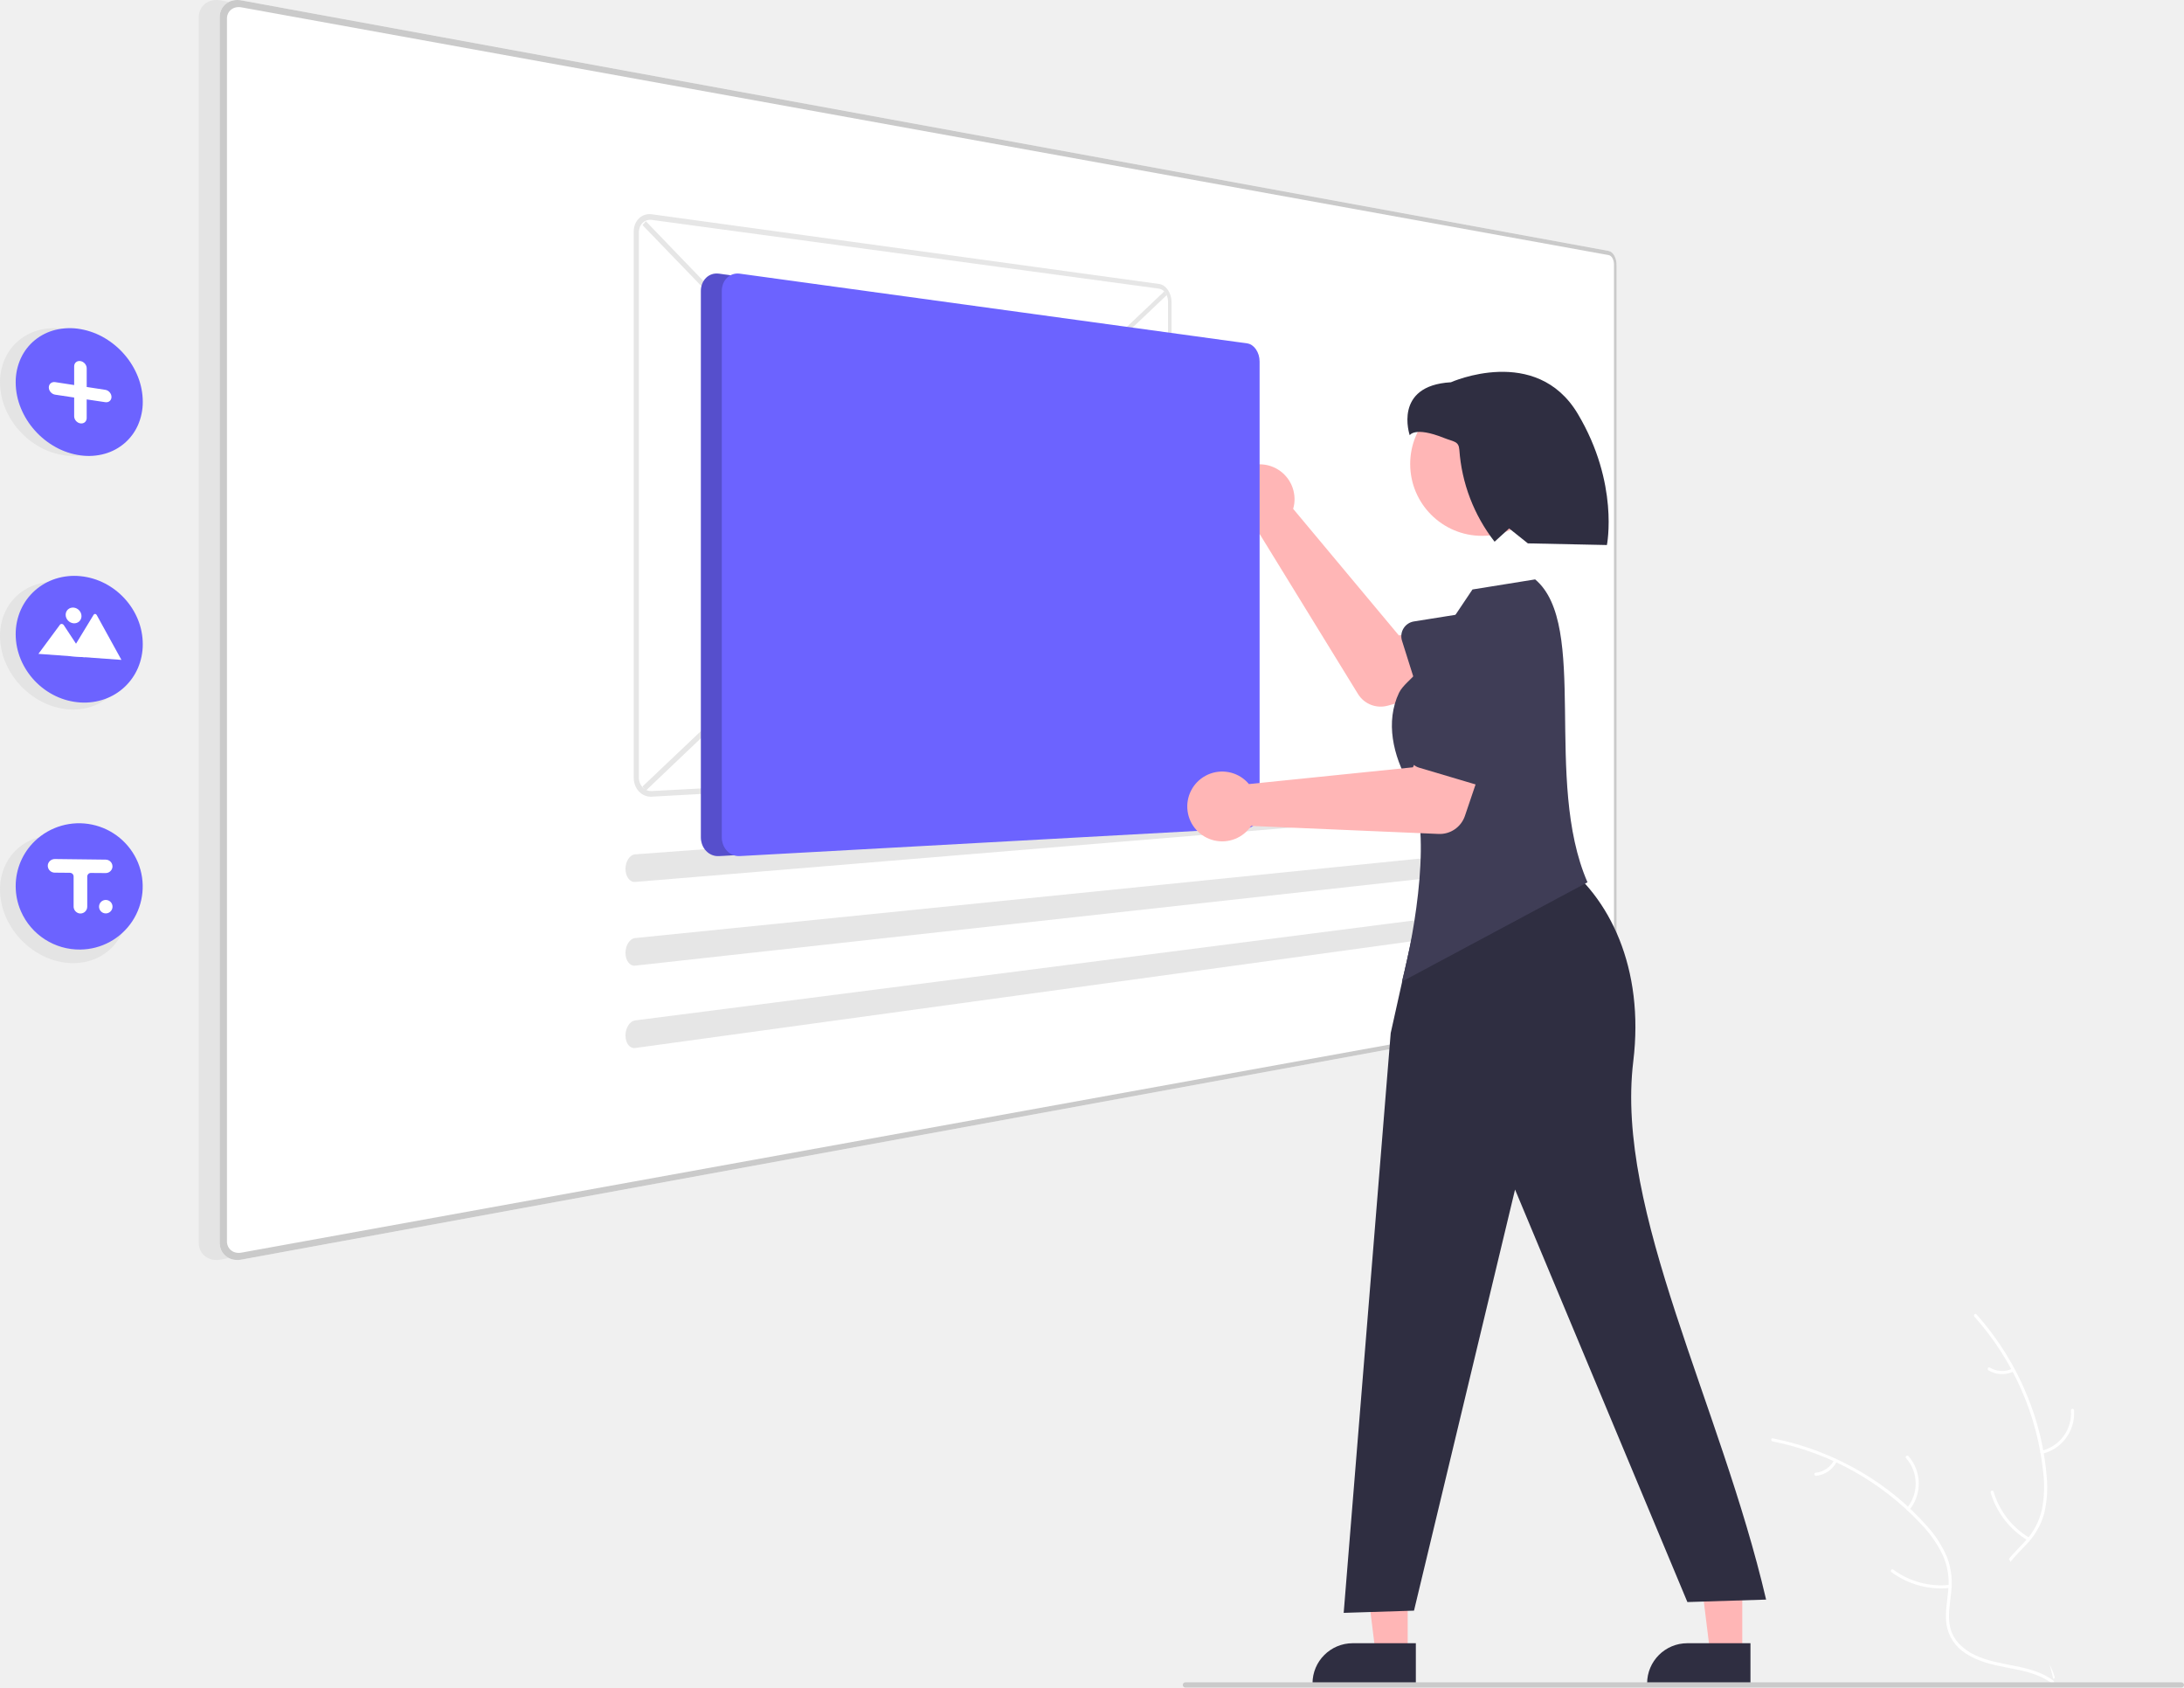
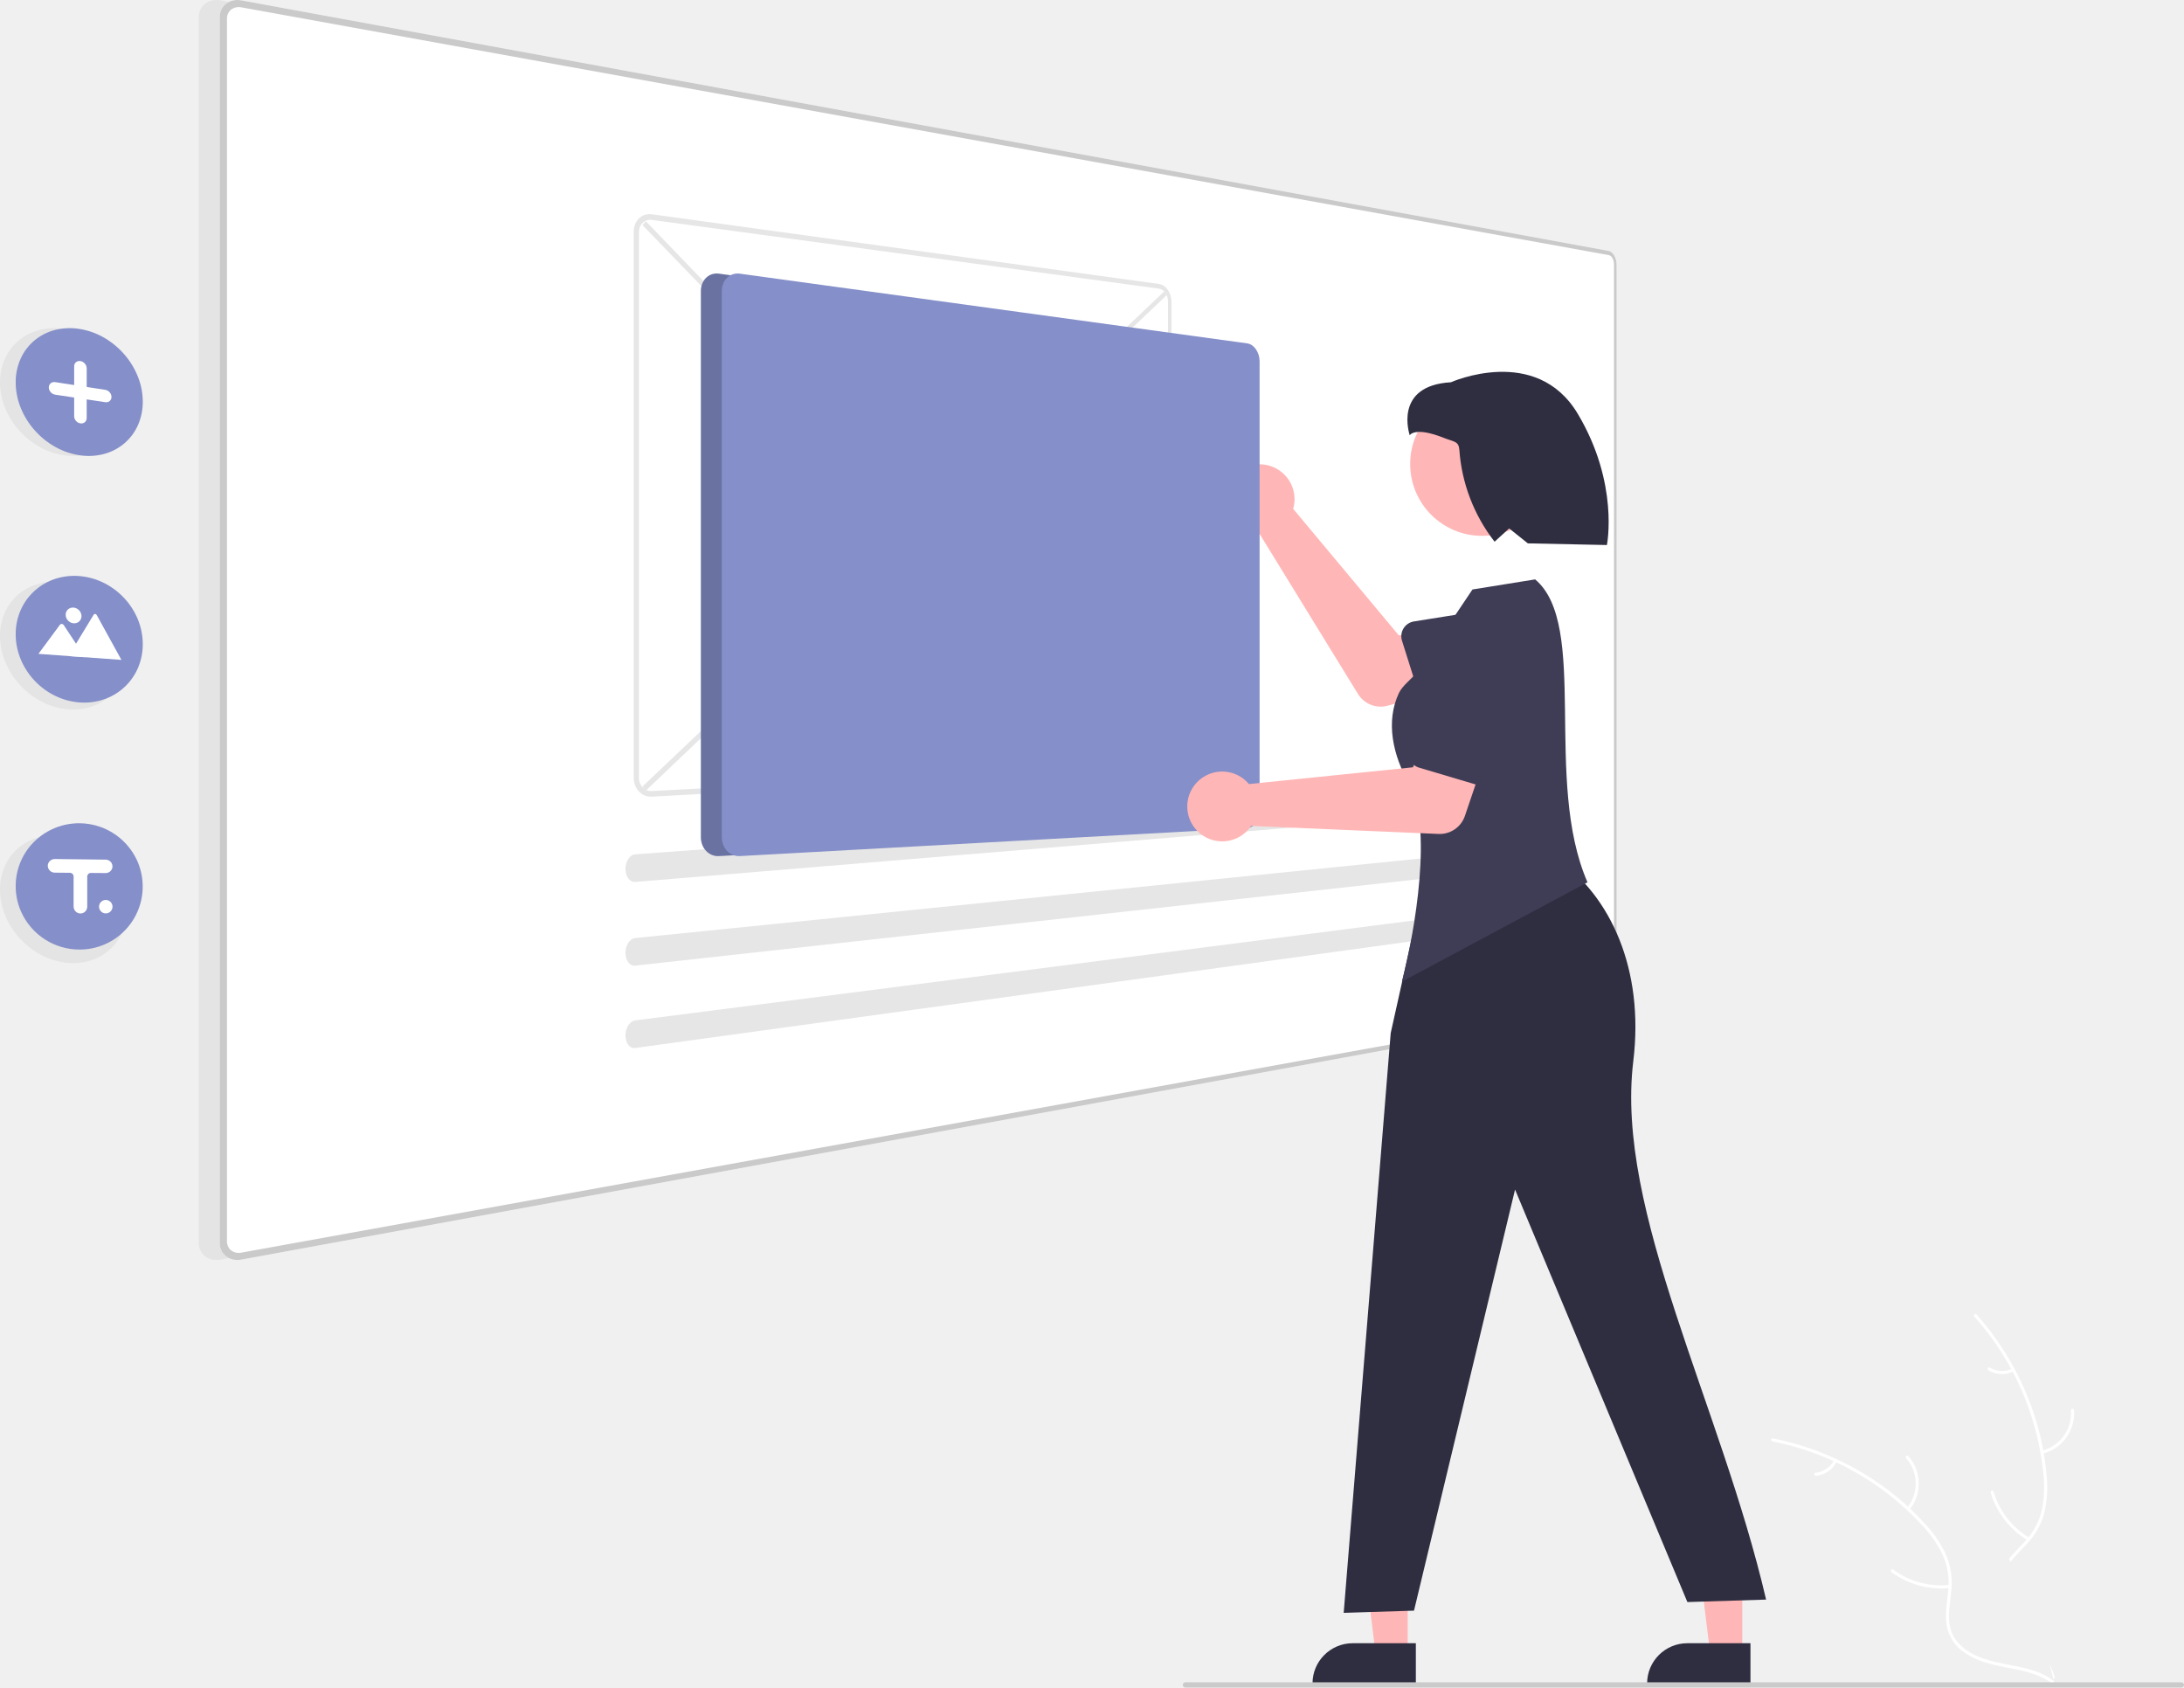
<svg xmlns="http://www.w3.org/2000/svg" data-name="Layer 1" width="835.459" height="645.47" viewBox="0 0 835.459 645.47">
  <path d="M983.112,692.03c-3.318-26.678-19.851-52.964-45.294-61.646a123.863,123.863,0,0,1-.006,85.04c-3.91,10.575-9.359,21.93-5.682,32.589,2.288,6.632,7.886,11.706,14.142,14.878,6.257,3.173,13.202,4.685,20.059,6.167l1.35,1.116C978.566,745.594,986.429,718.708,983.112,692.03Z" transform="translate(-182.2707 -127.2652)" fill="#f0f0f0" />
  <path d="M937.565,630.889a105.87,105.87,0,0,1,26.319,59.583,45.591,45.591,0,0,1-.519,14.275,26.149,26.149,0,0,1-6.503,12.128c-2.931,3.221-6.303,6.175-8.4,10.052a16.011,16.011,0,0,0-.782,13.071c1.852,5.311,5.501,9.64,9.218,13.749,4.126,4.563,8.484,9.236,10.238,15.285.213.733,1.337.36,1.125-.371-3.051-10.524-13.268-16.502-18.14-25.981-2.273-4.423-3.228-9.558-1.096-14.227,1.864-4.083,5.338-7.133,8.334-10.368a27.903,27.903,0,0,0,6.801-11.622,42.148,42.148,0,0,0,1.066-14.203,102.712,102.712,0,0,0-7.502-31.213,107.747,107.747,0,0,0-19.374-31.048c-.507-.567-1.287.325-.784.889Z" transform="translate(-182.2707 -127.2652)" fill="#fff" />
  <path d="M963.565,683.302a15.884,15.884,0,0,0,12.091-16.639c-.06-.76-1.244-.702-1.184.059a14.708,14.708,0,0,1-11.279,15.455c-.742.176-.366,1.3.371,1.125Z" transform="translate(-182.2707 -127.2652)" fill="#fff" />
  <path d="M958.563,715.438a30.615,30.615,0,0,1-13.671-17.632c-.215-.732-1.34-.36-1.125.371a31.844,31.844,0,0,0,14.264,18.319c.657.39,1.186-.671.533-1.058Z" transform="translate(-182.2707 -127.2652)" fill="#fff" />
  <path d="M951.984,650.792a8.991,8.991,0,0,1-8.52-.433c-.652-.398-1.18.663-.533,1.058a10.075,10.075,0,0,0,9.425.499.612.612,0,0,0,.377-.748.595.595,0,0,0-.748-.377Z" transform="translate(-182.2707 -127.2652)" fill="#fff" />
  <path d="M860.264,678.035c.4.26.8.52,1.2.79a118.407,118.407,0,0,1,15.14,11.82c.37.33.74.67,1.1,1.01a124.827,124.827,0,0,1,27.11,37.11,121.222,121.222,0,0,1,6.64,17.18c2.45,8.13,4.46,17.14,9.31,23.79a20.796,20.796,0,0,0,1.62,2h43.83c.1-.05.2-.09.3-.14l1.75.08c-.07-.31-.15-.63-.22-.94-.04-.18-.09-.36-.13-.54-.03-.12-.06-.24-.08-.35-.01-.04-.02-.08-.03-.11-.02-.11-.05-.21-.07-.31q-.66-2.685-1.36-5.37c0-.01,0-.01-.01-.02-3.59-13.63-8.35-27.08-15-39.38-.2-.37-.4-.75-.62-1.12a115.674,115.674,0,0,0-10.39-15.76,102.258,102.258,0,0,0-6.81-7.79,85.037,85.037,0,0,0-21.28-15.94c-15.72-8.3-33.92-11.48-50.72-6.41C861.114,677.765,860.694,677.895,860.264,678.035Z" transform="translate(-182.2707 -127.2652)" fill="#f0f0f0" />
  <path d="M860.362,678.591A105.87,105.87,0,0,1,917.25,710.319a45.591,45.591,0,0,1,8.181,11.71A26.149,26.149,0,0,1,927.54,735.629c-.401,4.336-1.314,8.725-.655,13.084a16.011,16.011,0,0,0,7.245,10.907c4.676,3.126,10.197,4.385,15.638,5.429,6.042,1.159,12.335,2.267,17.377,6.04.611.457,1.285-.517.675-.974-8.773-6.566-20.529-5.188-30.126-9.823-4.478-2.163-8.332-5.688-9.441-10.699-.97-4.382-.033-8.909.412-13.296a27.903,27.903,0,0,0-1.567-13.374,42.148,42.148,0,0,0-7.7-11.981,102.712,102.712,0,0,0-24.782-20.406,107.747,107.747,0,0,0-34.163-13.126c-.746-.148-.832,1.035-.091,1.182Z" transform="translate(-182.2707 -127.2652)" fill="#fff" />
  <path d="M912.678,704.786a15.884,15.884,0,0,0-.364-20.565c-.506-.57-1.416.189-.91.76a14.708,14.708,0,0,1,.299,19.13c-.486.587.491,1.259.974.675Z" transform="translate(-182.2707 -127.2652)" fill="#fff" />
  <path d="M928.033,733.457a30.615,30.615,0,0,1-21.531-5.847c-.613-.455-1.286.519-.675.974a31.844,31.844,0,0,0,22.418,6.039c.759-.084.543-1.25-.212-1.166Z" transform="translate(-182.2707 -127.2652)" fill="#fff" />
  <path d="M883.858,685.802a8.991,8.991,0,0,1-7.064,4.785c-.76.075-.543,1.24.212,1.166a10.075,10.075,0,0,0,7.826-5.276.612.612,0,0,0-.15-.824.595.595,0,0,0-.824.15Z" transform="translate(-182.2707 -127.2652)" fill="#fff" />
  <path id="a0650842-7e0d-4738-afc6-e49dd139c2fd-282" data-name="Path 1" d="M789.69,223.246l-523.083-95.836a8.036,8.036,0,0,0-3.22.038,6.641,6.641,0,0,0-2.642,1.234,6.214,6.214,0,0,0-1.788,2.227,6.938,6.938,0,0,0-.657,3.008v468.623a6.941,6.941,0,0,0,.655,3.009,6.214,6.214,0,0,0,1.786,2.228,6.641,6.641,0,0,0,2.641,1.236,8.034,8.034,0,0,0,3.22.04l523.088-95.837a2.475,2.475,0,0,0,1.163-.59,4.426,4.426,0,0,0,.947-1.2,6.729,6.729,0,0,0,.637-1.637,7.865,7.865,0,0,0,.234-1.9v-279.3a7.866,7.866,0,0,0-.233-1.905,6.736,6.736,0,0,0-.637-1.638,4.433,4.433,0,0,0-.947-1.2,2.479,2.479,0,0,0-1.163-.591Z" transform="translate(-182.2707 -127.2652)" fill="#e4e4e4" />
  <path id="ab230013-2870-4714-bfc2-3c974790ba7e-283" data-name="Path 1" d="M797.69,223.246l-523.083-95.836a8.036,8.036,0,0,0-3.22.038,6.641,6.641,0,0,0-2.642,1.234,6.214,6.214,0,0,0-1.788,2.227,6.938,6.938,0,0,0-.657,3.008v468.623a6.941,6.941,0,0,0,.655,3.009,6.214,6.214,0,0,0,1.786,2.228,6.641,6.641,0,0,0,2.641,1.236,8.034,8.034,0,0,0,3.22.04l523.088-95.837a2.475,2.475,0,0,0,1.163-.59,4.426,4.426,0,0,0,.947-1.2,6.729,6.729,0,0,0,.637-1.637,7.865,7.865,0,0,0,.234-1.9v-279.3a7.866,7.866,0,0,0-.233-1.905,6.736,6.736,0,0,0-.637-1.638,4.433,4.433,0,0,0-.947-1.2,2.479,2.479,0,0,0-1.163-.591Z" transform="translate(-182.2707 -127.2652)" fill="#fff" />
  <path id="efb73e9a-ed9f-4c58-9f24-e2c56f2a395b-284" data-name="Path 2" d="M797.69,223.246l-523.083-95.836a8.036,8.036,0,0,0-3.22.038,6.641,6.641,0,0,0-2.642,1.234,6.214,6.214,0,0,0-1.788,2.227,6.938,6.938,0,0,0-.657,3.008v468.623a6.941,6.941,0,0,0,.655,3.009,6.214,6.214,0,0,0,1.786,2.228,6.641,6.641,0,0,0,2.641,1.236,8.034,8.034,0,0,0,3.22.04l523.088-95.837a2.475,2.475,0,0,0,1.163-.59,4.426,4.426,0,0,0,.947-1.2,6.729,6.729,0,0,0,.637-1.637,7.865,7.865,0,0,0,.234-1.9v-279.3a7.866,7.866,0,0,0-.233-1.905,6.736,6.736,0,0,0-.637-1.638,4.433,4.433,0,0,0-.947-1.2,2.479,2.479,0,0,0-1.163-.591Zm1.99,284.812a5.247,5.247,0,0,1-.156,1.272,4.489,4.489,0,0,1-.425,1.093,2.95,2.95,0,0,1-.632.8,1.649,1.649,0,0,1-.775.392l-523.08,94.773a5.349,5.349,0,0,1-2.145-.03,4.426,4.426,0,0,1-1.757-.825,4.142,4.142,0,0,1-1.188-1.484,4.627,4.627,0,0,1-.436-2v-467.634a4.629,4.629,0,0,1,.435-2,4.143,4.143,0,0,1,1.187-1.486,4.423,4.423,0,0,1,1.756-.826,5.35,5.35,0,0,1,2.145-.031l523.083,94.776a1.648,1.648,0,0,1,.775.392,2.95,2.95,0,0,1,.632.8,4.491,4.491,0,0,1,.426,1.092,5.244,5.244,0,0,1,.156,1.272v279.653Z" transform="translate(-182.2707 -127.2652)" fill="#cacaca" />
  <path id="f96011ca-2547-471d-b877-843add24502e-285" data-name="Path 3" d="M182.271,273.534a21.866,21.866,0,0,1,1.981-9.268,19.536,19.536,0,0,1,5.372-6.926,20.088,20.088,0,0,1,7.887-3.913,23.237,23.237,0,0,1,9.529-.287,27.514,27.514,0,0,1,9.389,3.485,30.257,30.257,0,0,1,7.565,6.386,29.632,29.632,0,0,1,5.05,8.378,26.08,26.08,0,0,1,1.842,9.518,21.937,21.937,0,0,1-1.842,8.96,19.59,19.59,0,0,1-5.05,6.846,19.937,19.937,0,0,1-7.565,4.092,22.86,22.86,0,0,1-9.389.638h0a27.188,27.188,0,0,1-9.524-3.184,30.185,30.185,0,0,1-7.884-6.305,29.778,29.778,0,0,1-5.373-8.553A26.191,26.191,0,0,1,182.271,273.534Z" transform="translate(-182.2707 -127.2652)" fill="#e4e4e4" />
  <path id="e2afd39c-bfa9-4aab-9b72-f2692ed67225-286" data-name="Path 3" d="M182.271,370.534a21.866,21.866,0,0,1,1.981-9.268,19.536,19.536,0,0,1,5.372-6.926,20.088,20.088,0,0,1,7.887-3.913,23.237,23.237,0,0,1,9.529-.287,27.514,27.514,0,0,1,9.389,3.485,30.257,30.257,0,0,1,7.565,6.386,29.632,29.632,0,0,1,5.05,8.378,26.08,26.08,0,0,1,1.842,9.518,21.937,21.937,0,0,1-1.842,8.96,19.59,19.59,0,0,1-5.05,6.846,19.937,19.937,0,0,1-7.565,4.092,22.86,22.86,0,0,1-9.389.638h0a27.188,27.188,0,0,1-9.524-3.184,30.185,30.185,0,0,1-7.884-6.305,29.778,29.778,0,0,1-5.373-8.553A26.191,26.191,0,0,1,182.271,370.534Z" transform="translate(-182.2707 -127.2652)" fill="#e4e4e4" />
  <path id="a7f5fcd6-9ca6-43fc-9a19-c5543edb3dc0-287" data-name="Path 3" d="M182.271,467.534a21.866,21.866,0,0,1,1.981-9.268,19.536,19.536,0,0,1,5.372-6.926,20.088,20.088,0,0,1,7.887-3.913,23.237,23.237,0,0,1,9.529-.287,27.514,27.514,0,0,1,9.389,3.485,30.257,30.257,0,0,1,7.565,6.386,29.632,29.632,0,0,1,5.05,8.378,26.08,26.08,0,0,1,1.842,9.518,21.937,21.937,0,0,1-1.842,8.96,19.59,19.59,0,0,1-5.05,6.846,19.937,19.937,0,0,1-7.565,4.092,22.86,22.86,0,0,1-9.389.638h0a27.188,27.188,0,0,1-9.524-3.184,30.185,30.185,0,0,1-7.884-6.305,29.778,29.778,0,0,1-5.373-8.553A26.191,26.191,0,0,1,182.271,467.534Z" transform="translate(-182.2707 -127.2652)" fill="#e4e4e4" />
-   <path id="bf82177c-c5c5-4721-a492-d21e500fa887-288" data-name="Path 3" d="M188.271,273.534a21.866,21.866,0,0,1,1.981-9.268,19.536,19.536,0,0,1,5.372-6.926,20.088,20.088,0,0,1,7.887-3.913,23.237,23.237,0,0,1,9.529-.287,27.514,27.514,0,0,1,9.389,3.485,30.257,30.257,0,0,1,7.565,6.386,29.632,29.632,0,0,1,5.05,8.378,26.08,26.08,0,0,1,1.842,9.518,21.937,21.937,0,0,1-1.842,8.96,19.59,19.59,0,0,1-5.05,6.846,19.937,19.937,0,0,1-7.565,4.092,22.86,22.86,0,0,1-9.389.638h0a27.188,27.188,0,0,1-9.524-3.184,30.185,30.185,0,0,1-7.884-6.305,29.778,29.778,0,0,1-5.373-8.553A26.191,26.191,0,0,1,188.271,273.534Z" transform="translate(-182.2707 -127.2652)" fill="#6c63ff" />
-   <path id="fe313e0a-2048-439a-a54e-0e20ebfa32da-289" data-name="Path 4" d="M188.271,369.873a22.865,22.865,0,0,1,1.981-9.418,21.7,21.7,0,0,1,5.372-7.32,21.994,21.994,0,0,1,7.887-4.5,23.587,23.587,0,0,1,9.529-.991,25.758,25.758,0,0,1,9.389,2.791,27.178,27.178,0,0,1,7.565,5.827,26.864,26.864,0,0,1,5.05,8,25.028,25.028,0,0,1,1.841,9.393,22.9,22.9,0,0,1-1.842,9.1,21.766,21.766,0,0,1-12.615,11.87,23.394,23.394,0,0,1-9.389,1.331h0a25.609,25.609,0,0,1-9.524-2.48,27.214,27.214,0,0,1-13.255-13.885A25.1,25.1,0,0,1,188.271,369.873Z" transform="translate(-182.2707 -127.2652)" fill="#6c63ff" />
-   <path id="bd4ad8d1-9beb-4dfd-9043-04087d822fa4-290" data-name="Path 5" d="M188.271,466.212a23.912,23.912,0,0,1,7.353-17.281,24.417,24.417,0,0,1,39.415,8.223,24.109,24.109,0,0,1-21.999,33.304h0a24.465,24.465,0,0,1-22.78-14.675A24.029,24.029,0,0,1,188.271,466.212Z" transform="translate(-182.2707 -127.2652)" fill="#6c63ff" />
+   <path id="bf82177c-c5c5-4721-a492-d21e500fa887-288" data-name="Path 3" d="M188.271,273.534a21.866,21.866,0,0,1,1.981-9.268,19.536,19.536,0,0,1,5.372-6.926,20.088,20.088,0,0,1,7.887-3.913,23.237,23.237,0,0,1,9.529-.287,27.514,27.514,0,0,1,9.389,3.485,30.257,30.257,0,0,1,7.565,6.386,29.632,29.632,0,0,1,5.05,8.378,26.08,26.08,0,0,1,1.842,9.518,21.937,21.937,0,0,1-1.842,8.96,19.59,19.59,0,0,1-5.05,6.846,19.937,19.937,0,0,1-7.565,4.092,22.86,22.86,0,0,1-9.389.638h0a27.188,27.188,0,0,1-9.524-3.184,30.185,30.185,0,0,1-7.884-6.305,29.778,29.778,0,0,1-5.373-8.553A26.191,26.191,0,0,1,188.271,273.534Z" transform="translate(-182.2707 -127.2652)" fill="#858FC9" />
+   <path id="fe313e0a-2048-439a-a54e-0e20ebfa32da-289" data-name="Path 4" d="M188.271,369.873a22.865,22.865,0,0,1,1.981-9.418,21.7,21.7,0,0,1,5.372-7.32,21.994,21.994,0,0,1,7.887-4.5,23.587,23.587,0,0,1,9.529-.991,25.758,25.758,0,0,1,9.389,2.791,27.178,27.178,0,0,1,7.565,5.827,26.864,26.864,0,0,1,5.05,8,25.028,25.028,0,0,1,1.841,9.393,22.9,22.9,0,0,1-1.842,9.1,21.766,21.766,0,0,1-12.615,11.87,23.394,23.394,0,0,1-9.389,1.331h0a25.609,25.609,0,0,1-9.524-2.48,27.214,27.214,0,0,1-13.255-13.885A25.1,25.1,0,0,1,188.271,369.873Z" transform="translate(-182.2707 -127.2652)" fill="#858FC9" />
+   <path id="bd4ad8d1-9beb-4dfd-9043-04087d822fa4-290" data-name="Path 5" d="M188.271,466.212a23.912,23.912,0,0,1,7.353-17.281,24.417,24.417,0,0,1,39.415,8.223,24.109,24.109,0,0,1-21.999,33.304h0a24.465,24.465,0,0,1-22.78-14.675A24.029,24.029,0,0,1,188.271,466.212Z" transform="translate(-182.2707 -127.2652)" fill="#858FC9" />
  <path id="a8cdce74-e5d0-4904-9e42-fa7998d61cd8-291" data-name="Path 6" d="M203.38,273.424l7.262,1.116v-7.16a2.154,2.154,0,0,1,.186-.9,1.91,1.91,0,0,1,.513-.678,1.955,1.955,0,0,1,.762-.391,2.269,2.269,0,0,1,.933-.04,2.713,2.713,0,0,1,.933.334,3.01,3.01,0,0,1,.762.63,2.959,2.959,0,0,1,.515.837,2.59,2.59,0,0,1,.191.955v7.15l7.124,1.093a2.641,2.641,0,0,1,.918.327,2.947,2.947,0,0,1,1.254,1.448,2.573,2.573,0,0,1,.185.947,2.16,2.16,0,0,1-.185.891,1.917,1.917,0,0,1-.5.674,1.941,1.941,0,0,1-.749.394,2.221,2.221,0,0,1-.918.048l-7.134-1.067v7.134a2.17,2.17,0,0,1-.188.9,1.95,1.95,0,0,1-.512.683,1.99,1.99,0,0,1-.76.4,2.274,2.274,0,0,1-.932.054,2.676,2.676,0,0,1-.934-.32,2.947,2.947,0,0,1-.763-.62,2.9,2.9,0,0,1-.515-.832,2.566,2.566,0,0,1-.186-.957v-7.16l-7.262-1.09a2.75,2.75,0,0,1-.948-.331,3.023,3.023,0,0,1-.775-.631,2.95,2.95,0,0,1-.523-.838,2.58,2.58,0,0,1-.192-.967,2.16,2.16,0,0,1,.192-.907,1.941,1.941,0,0,1,.523-.684,2.005,2.005,0,0,1,.775-.4A2.325,2.325,0,0,1,203.38,273.424Z" transform="translate(-182.2707 -127.2652)" fill="#fff" />
  <path id="b7a04d04-cd1f-49a6-9e27-762621fbfe12-292" data-name="Path 7" d="M208.477,378.198l20.166,1.462h.074l-9.457-17.17a.756.756,0,0,0-.245-.268.736.736,0,0,0-.161-.081.7.7,0,0,0-.177-.039.652.652,0,0,0-.176.008.614.614,0,0,0-.161.054.589.589,0,0,0-.245.227l-6.435,10.578-.31.509Z" transform="translate(-182.2707 -127.2652)" fill="#fff" />
  <path id="aee7be29-824b-4068-b60b-6c8751f56236-293" data-name="Path 8" d="M196.968,377.363l17.792,1.29-3.41-5.176-.246-.374-4.472-6.789a1.021,1.021,0,0,0-.291-.262,1.001,1.001,0,0,0-.173-.082.963.963,0,0,0-.192-.047.917.917,0,0,0-.191-.007.876.876,0,0,0-.183.032.83.83,0,0,0-.169.07.806.806,0,0,0-.15.106l-.015.018-.019.018-.015.019-.015.019Z" transform="translate(-182.2707 -127.2652)" fill="#fff" />
  <path id="ba3c0334-c882-4ee2-a1c6-8432d6f0f237-294" data-name="Ellipse 1" d="M210.423,359.664a3.219,3.219,0,0,1,1.177.336,3.415,3.415,0,0,1,.959.725,3.373,3.373,0,0,1,.646,1.008,3.119,3.119,0,0,1,.237,1.186,2.827,2.827,0,0,1-.237,1.146,2.671,2.671,0,0,1-.646.9,2.708,2.708,0,0,1-.959.563,2.92,2.92,0,0,1-1.177.139,3.216,3.216,0,0,1-1.179-.333,3.414,3.414,0,0,1-.964-.724,3.374,3.374,0,0,1-.651-1.01,3.12,3.12,0,0,1-.239-1.192,2.827,2.827,0,0,1,.239-1.15,2.671,2.671,0,0,1,.651-.9,2.71,2.71,0,0,1,.964-.558A2.924,2.924,0,0,1,210.423,359.664Z" transform="translate(-182.2707 -127.2652)" fill="#fff" />
  <path id="a6488acd-751d-43fe-95e8-3811e87b97c8-295" data-name="Rectangle 2" d="M428.034,428.109l199.68-189.457.856,1.5-199.288,189.56Z" transform="translate(-182.2707 -127.2652)" fill="#e6e6e6" />
  <path id="f4872601-d834-4ac9-b8ed-95180004a4aa-296" data-name="Rectangle 3" d="M428.066,213.376l1.252-1.5,199.234,206.825-.859,1.425Z" transform="translate(-182.2707 -127.2652)" fill="#e6e6e6" />
  <path id="fd144007-5a21-49cb-9314-d281c54acffb-297" data-name="Path 9" d="M625.694,235.886l-194.1-26.666a5.967,5.967,0,0,0-2.675.228,5.75,5.75,0,0,0-2.193,1.324,6.393,6.393,0,0,0-1.485,2.2,7.6,7.6,0,0,0-.547,2.878v208.94a7.948,7.948,0,0,0,.547,2.92,7.15,7.15,0,0,0,1.484,2.328,6.423,6.423,0,0,0,2.193,1.5,6.153,6.153,0,0,0,2.675.448l194.101-10.69a3.936,3.936,0,0,0,1.845-.6,5.323,5.323,0,0,0,1.5-1.421,7.089,7.089,0,0,0,1.01-2.037,8.192,8.192,0,0,0,.371-2.446v-172.02a8.5,8.5,0,0,0-.371-2.477,7.807,7.807,0,0,0-1.01-2.12,6.016,6.016,0,0,0-1.5-1.545A4.253,4.253,0,0,0,625.694,235.886Zm-194.1,193.95a4.394,4.394,0,0,1-1.909-.324,4.589,4.589,0,0,1-1.564-1.074,5.109,5.109,0,0,1-1.058-1.666,5.679,5.679,0,0,1-.39-2.083v-208.58a5.431,5.431,0,0,1,.39-2.051,4.569,4.569,0,0,1,1.058-1.574,4.108,4.108,0,0,1,1.564-.945,4.259,4.259,0,0,1,1.909-.167l194.1,26.305a3.035,3.035,0,0,1,1.319.532,4.294,4.294,0,0,1,1.074,1.1,5.575,5.575,0,0,1,.723,1.515,6.07,6.07,0,0,1,.266,1.771v172.267a5.854,5.854,0,0,1-.266,1.75,5.063,5.063,0,0,1-.723,1.456,3.8,3.8,0,0,1-1.074,1.014,2.809,2.809,0,0,1-1.319.423Z" transform="translate(-182.2707 -127.2652)" fill="#e6e6e6" />
  <g id="b5e30cc8-5ae1-449e-85b5-4004b80a7a56" data-name="b12ed9b2-cc32-4c4f-a9d5-2d1deb4d0e3e">
    <path id="a649d73e-ec59-4c3e-8cce-1f940f947e89-298" data-name="Path 14" d="M425.164,454.051a2.96,2.96,0,0,0-1.427.554,4.493,4.493,0,0,0-1.158,1.251,6.417,6.417,0,0,0-.772,1.758,7.545,7.545,0,0,0-.267,2.082,7.013,7.013,0,0,0,.3,1.987,5.277,5.277,0,0,0,.78,1.58,3.515,3.515,0,0,0,1.147,1.023,2.6,2.6,0,0,0,1.4.315l339.804-28.137a1.164,1.164,0,0,0,.718-.329,2.717,2.717,0,0,0,.59-.828,5.284,5.284,0,0,0,.4-1.2,7.289,7.289,0,0,0,.156-1.458,7.068,7.068,0,0,0-.132-1.445,4.807,4.807,0,0,0-.384-1.169,2.339,2.339,0,0,0-.574-.779,1.046,1.046,0,0,0-.714-.264h-.06Z" transform="translate(-182.2707 -127.2652)" fill="#e6e6e6" />
  </g>
  <g id="a3d56c43-6c72-48a5-a1aa-00d4337a9f01" data-name="e10bb4bc-6df1-41b6-ac46-84090840b498">
    <path id="fcd1be7c-dd66-4ef0-bebb-a6cb75017f49-299" data-name="Path 15" d="M425.164,486.071a3.043,3.043,0,0,0-1.427.593,4.679,4.679,0,0,0-1.158,1.278,6.612,6.612,0,0,0-.772,1.779,7.623,7.623,0,0,0-.267,2.095,6.927,6.927,0,0,0,.3,1.979,5.107,5.107,0,0,0,.78,1.559,3.376,3.376,0,0,0,1.145.991,2.556,2.556,0,0,0,1.4.277l339.806-37.486a1.2,1.2,0,0,0,.718-.349,2.824,2.824,0,0,0,.59-.845,5.418,5.418,0,0,0,.4-1.216,7.352,7.352,0,0,0,.156-1.463,7.015,7.015,0,0,0-.132-1.442,4.692,4.692,0,0,0-.384-1.158,2.249,2.249,0,0,0-.577-.76,1.021,1.021,0,0,0-.714-.245h-.06Z" transform="translate(-182.2707 -127.2652)" fill="#e6e6e6" />
  </g>
  <g id="b86b841b-6efa-4245-8922-ec58e5370162" data-name="e3c0a870-6a35-4470-a43f-0902a465f5fb">
    <path id="f8e452a4-70d1-4eed-9ead-ca836e74dca4-300" data-name="Path 16" d="M425.164,517.573a3.132,3.132,0,0,0-1.427.632,4.868,4.868,0,0,0-1.158,1.31,6.81,6.81,0,0,0-.772,1.8,7.701,7.701,0,0,0-.267,2.101,6.843,6.843,0,0,0,.3,1.97,4.944,4.944,0,0,0,.78,1.538,3.246,3.246,0,0,0,1.145.96,2.519,2.519,0,0,0,1.4.239l339.806-46.683a1.238,1.238,0,0,0,.718-.368,2.934,2.934,0,0,0,.59-.861,5.548,5.548,0,0,0,.4-1.227,7.415,7.415,0,0,0,.156-1.467,6.961,6.961,0,0,0-.132-1.438,4.578,4.578,0,0,0-.384-1.148,2.163,2.163,0,0,0-.577-.744 1.0 1,0,0,0-.714-.226h-.06Z" transform="translate(-182.2707 -127.2652)" fill="#e6e6e6" />
  </g>
  <path id="fb3cf623-4c27-484d-8f36-79433da26778-301" data-name="Path 17" d="M222.734,456.066l-19.398-.232a2.761,2.761,0,0,0-.954.135,2.726,2.726,0,0,0-.823.437,2.681,2.681,0,0,0-.624.687,2.653,2.653,0,0,0-.355.883,2.579,2.579,0,0,0,.057,1.124,2.615,2.615,0,0,0,.21.527,2.659,2.659,0,0,0,.743.873,2.694,2.694,0,0,0,1.605.547l5.834.053a1.413,1.413,0,0,1,1.29.857,1.379,1.379,0,0,1,.11.541v11.444a2.665,2.665,0,0,0,.594,1.739,2.692,2.692,0,0,0,1.579.95,2.613,2.613,0,0,0,2.8-1.472,2.581,2.581,0,0,0,.242-1.089v-11.54a1.371,1.371,0,0,1,1.372-1.37l.013 0,5.573.044a2.629,2.629,0,0,0,2.663-2.113,2.601,2.601,0,0,0-2.531-3.025Z" transform="translate(-182.2707 -127.2652)" fill="#fff" />
  <path id="a62d2508-f0bf-44ee-9014-84ffc49b2c41-302" data-name="Ellipse 2" d="M222.735,471.484a2.575,2.575,0,1,1-2.371,1.573A2.567,2.567,0,0,1,222.735,471.484Z" transform="translate(-182.2707 -127.2652)" fill="#fff" />
  <path d="M677.383,319.825a13.389,13.389,0,0,1-.433,2.063l40.436,48.416,15.102-2.602,6.906,22.278-26.287,7.205a10.176,10.176,0,0,1-11.359-4.485l-37.581-61.139a13.352,13.352,0,1,1,13.216-11.736Z" transform="translate(-182.2707 -127.2652)" fill="#ffb6b6" />
  <path d="M719.176,367.605a5.718,5.718,0,0,1,3.966-2.643l28.369-4.524a15.896,15.896,0,0,1,9.65,30.292L735.241,403.332a5.724,5.724,0,0,1-7.961-3.426l-8.694-27.57A5.717,5.717,0,0,1,719.176,367.605Z" transform="translate(-182.2707 -127.2652)" fill="#3f3d56" />
  <polygon points="538.487 632.518 526.227 632.518 520.395 585.23 538.489 585.231 538.487 632.518" fill="#ffb6b6" />
  <path d="M723.884,771.668l-39.531-.001v-.5a15.387,15.387,0,0,1,15.386-15.386h.001l24.144.001Z" transform="translate(-182.2707 -127.2652)" fill="#2f2e41" />
  <polygon points="666.487 632.518 654.227 632.518 648.395 585.23 666.489 585.231 666.487 632.518" fill="#ffb6b6" />
  <path d="M851.884,771.668l-39.531-.001v-.5a15.387,15.387,0,0,1,15.386-15.386h.001l24.144.001Z" transform="translate(-182.2707 -127.2652)" fill="#2f2e41" />
  <path d="M725.544,471.735l53.125-15.352c19.353,13.727,32.715,41.24,28.388,76.839-6.974,57.368,33.399,131.13,50.811,205.869L827.76,740.037,761.831,582.257,723.178,743.322l-26.896.845,17.986-221.769Z" transform="translate(-182.2707 -127.2652)" fill="#2f2e41" />
  <circle cx="566.93" cy="177.474" r="27.482" fill="#ffb6b6" />
  <path d="M721.238,426.942c-6.074-10.663-9.076-23.613-3.789-34.687,1.331-2.788,4.961-5.424,6.861-7.861l21.234-31.659,23.976-3.857c20.749,17.402,3.024,76.857,20.024,115.857l-71,38C723.619,483.353,730.469,443.146,721.238,426.942Z" transform="translate(-182.2707 -127.2652)" fill="#3f3d56" />
  <path d="M721.544,293.735s1.861-3.447,13,1c3.899,1.556,5.727,1.199,5.98,4.585a64.621,64.621,0,0,0,13.396,35.034l.085.109,5.569-5.082,7.161,5.717,30.234.635s4.774-23.505-11.139-50.186-48.533-12.07-48.533-12.07C715.02,274.749,721.544,293.735,721.544,293.735Z" transform="translate(-182.2707 -127.2652)" fill="#2f2e41" />
-   <path id="e3bc2865-e5cc-42bd-b905-26cd15d9eaa8-303" data-name="Path 9" d="M651.385,258.607l-194.1-26.666a5.967,5.967,0,0,0-2.675.228,5.75,5.75,0,0,0-2.193,1.324,6.393,6.393,0,0,0-1.485,2.2,7.6,7.6,0,0,0-.547,2.878v208.94a7.948,7.948,0,0,0,.547,2.92,7.15,7.15,0,0,0,1.484,2.328,6.423,6.423,0,0,0,2.193,1.5,6.153,6.153,0,0,0,2.675.448l194.101-10.69a3.936,3.936,0,0,0,1.845-.6,5.323,5.323,0,0,0,1.5-1.421,7.089,7.089,0,0,0,1.01-2.037,8.192,8.192,0,0,0,.371-2.446v-172.02a8.5,8.5,0,0,0-.371-2.477,7.807,7.807,0,0,0-1.01-2.12,6.016,6.016,0,0,0-1.5-1.545A4.253,4.253,0,0,0,651.385,258.607Z" transform="translate(-182.2707 -127.2652)" fill="#6c63ff" />
+   <path id="e3bc2865-e5cc-42bd-b905-26cd15d9eaa8-303" data-name="Path 9" d="M651.385,258.607l-194.1-26.666a5.967,5.967,0,0,0-2.675.228,5.75,5.75,0,0,0-2.193,1.324,6.393,6.393,0,0,0-1.485,2.2,7.6,7.6,0,0,0-.547,2.878v208.94a7.948,7.948,0,0,0,.547,2.92,7.15,7.15,0,0,0,1.484,2.328,6.423,6.423,0,0,0,2.193,1.5,6.153,6.153,0,0,0,2.675.448l194.101-10.69a3.936,3.936,0,0,0,1.845-.6,5.323,5.323,0,0,0,1.5-1.421,7.089,7.089,0,0,0,1.01-2.037,8.192,8.192,0,0,0,.371-2.446v-172.02a8.5,8.5,0,0,0-.371-2.477,7.807,7.807,0,0,0-1.01-2.12,6.016,6.016,0,0,0-1.5-1.545A4.253,4.253,0,0,0,651.385,258.607Z" transform="translate(-182.2707 -127.2652)" fill="#858FC9" />
  <path id="b68ff6b4-7e21-4c16-926b-abc7c0c87ae6-304" data-name="Path 9" d="M651.385,258.607l-194.1-26.666a5.967,5.967,0,0,0-2.675.228,5.75,5.75,0,0,0-2.193,1.324,6.393,6.393,0,0,0-1.485,2.2,7.6,7.6,0,0,0-.547,2.878v208.94a7.948,7.948,0,0,0,.547,2.92,7.15,7.15,0,0,0,1.484,2.328,6.423,6.423,0,0,0,2.193,1.5,6.153,6.153,0,0,0,2.675.448l194.101-10.69a3.936,3.936,0,0,0,1.845-.6,5.323,5.323,0,0,0,1.5-1.421,7.089,7.089,0,0,0,1.01-2.037,8.192,8.192,0,0,0,.371-2.446v-172.02a8.5,8.5,0,0,0-.371-2.477,7.807,7.807,0,0,0-1.01-2.12,6.016,6.016,0,0,0-1.5-1.545A4.253,4.253,0,0,0,651.385,258.607Z" transform="translate(-182.2707 -127.2652)" opacity="0.2" />
-   <path id="b6d259d0-7a66-4dd7-a2f5-b1dbe4f4dee1-305" data-name="Path 9" d="M659.385,258.607l-194.1-26.666a5.967,5.967,0,0,0-2.675.228,5.75,5.75,0,0,0-2.193,1.324,6.393,6.393,0,0,0-1.485,2.2,7.6,7.6,0,0,0-.547,2.878v208.94a7.948,7.948,0,0,0,.547,2.92,7.15,7.15,0,0,0,1.484,2.328,6.423,6.423,0,0,0,2.193,1.5,6.153,6.153,0,0,0,2.675.448l194.101-10.69a3.936,3.936,0,0,0,1.845-.6,5.323,5.323,0,0,0,1.5-1.421,7.089,7.089,0,0,0,1.01-2.037,8.192,8.192,0,0,0,.371-2.446v-172.02a8.5,8.5,0,0,0-.371-2.477,7.807,7.807,0,0,0-1.01-2.12,6.016,6.016,0,0,0-1.5-1.545A4.253,4.253,0,0,0,659.385,258.607Z" transform="translate(-182.2707 -127.2652)" fill="#6c63ff" />
+   <path id="b6d259d0-7a66-4dd7-a2f5-b1dbe4f4dee1-305" data-name="Path 9" d="M659.385,258.607l-194.1-26.666a5.967,5.967,0,0,0-2.675.228,5.75,5.75,0,0,0-2.193,1.324,6.393,6.393,0,0,0-1.485,2.2,7.6,7.6,0,0,0-.547,2.878v208.94a7.948,7.948,0,0,0,.547,2.92,7.15,7.15,0,0,0,1.484,2.328,6.423,6.423,0,0,0,2.193,1.5,6.153,6.153,0,0,0,2.675.448l194.101-10.69a3.936,3.936,0,0,0,1.845-.6,5.323,5.323,0,0,0,1.5-1.421,7.089,7.089,0,0,0,1.01-2.037,8.192,8.192,0,0,0,.371-2.446v-172.02a8.5,8.5,0,0,0-.371-2.477,7.807,7.807,0,0,0-1.01-2.12,6.016,6.016,0,0,0-1.5-1.545A4.253,4.253,0,0,0,659.385,258.607Z" transform="translate(-182.2707 -127.2652)" fill="#858FC9" />
  <path d="M658.552,425.648a13.389,13.389,0,0,1,1.468,1.514l62.753-6.415,6.295-13.972,22.328,6.745-8.741,25.817a10.176,10.176,0,0,1-10.074,6.903l-71.7-3.072a13.352,13.352,0,1,1-2.329-17.521Z" transform="translate(-182.2707 -127.2652)" fill="#ffb6b6" />
  <path d="M721.538,417.753a5.718,5.718,0,0,1,.029-4.766l12.128-26.042a15.896,15.896,0,0,1,30.505,8.956l-4.063,28.533a5.724,5.724,0,0,1-7.295,4.68l-27.714-8.225A5.717,5.717,0,0,1,721.538,417.753Z" transform="translate(-182.2707 -127.2652)" fill="#3f3d56" />
  <path d="M1016.729,772.735h-381a1,1,0,0,1,0-2h381a1,1,0,0,1,0,2Z" transform="translate(-182.2707 -127.2652)" fill="#cacaca" />
</svg>
